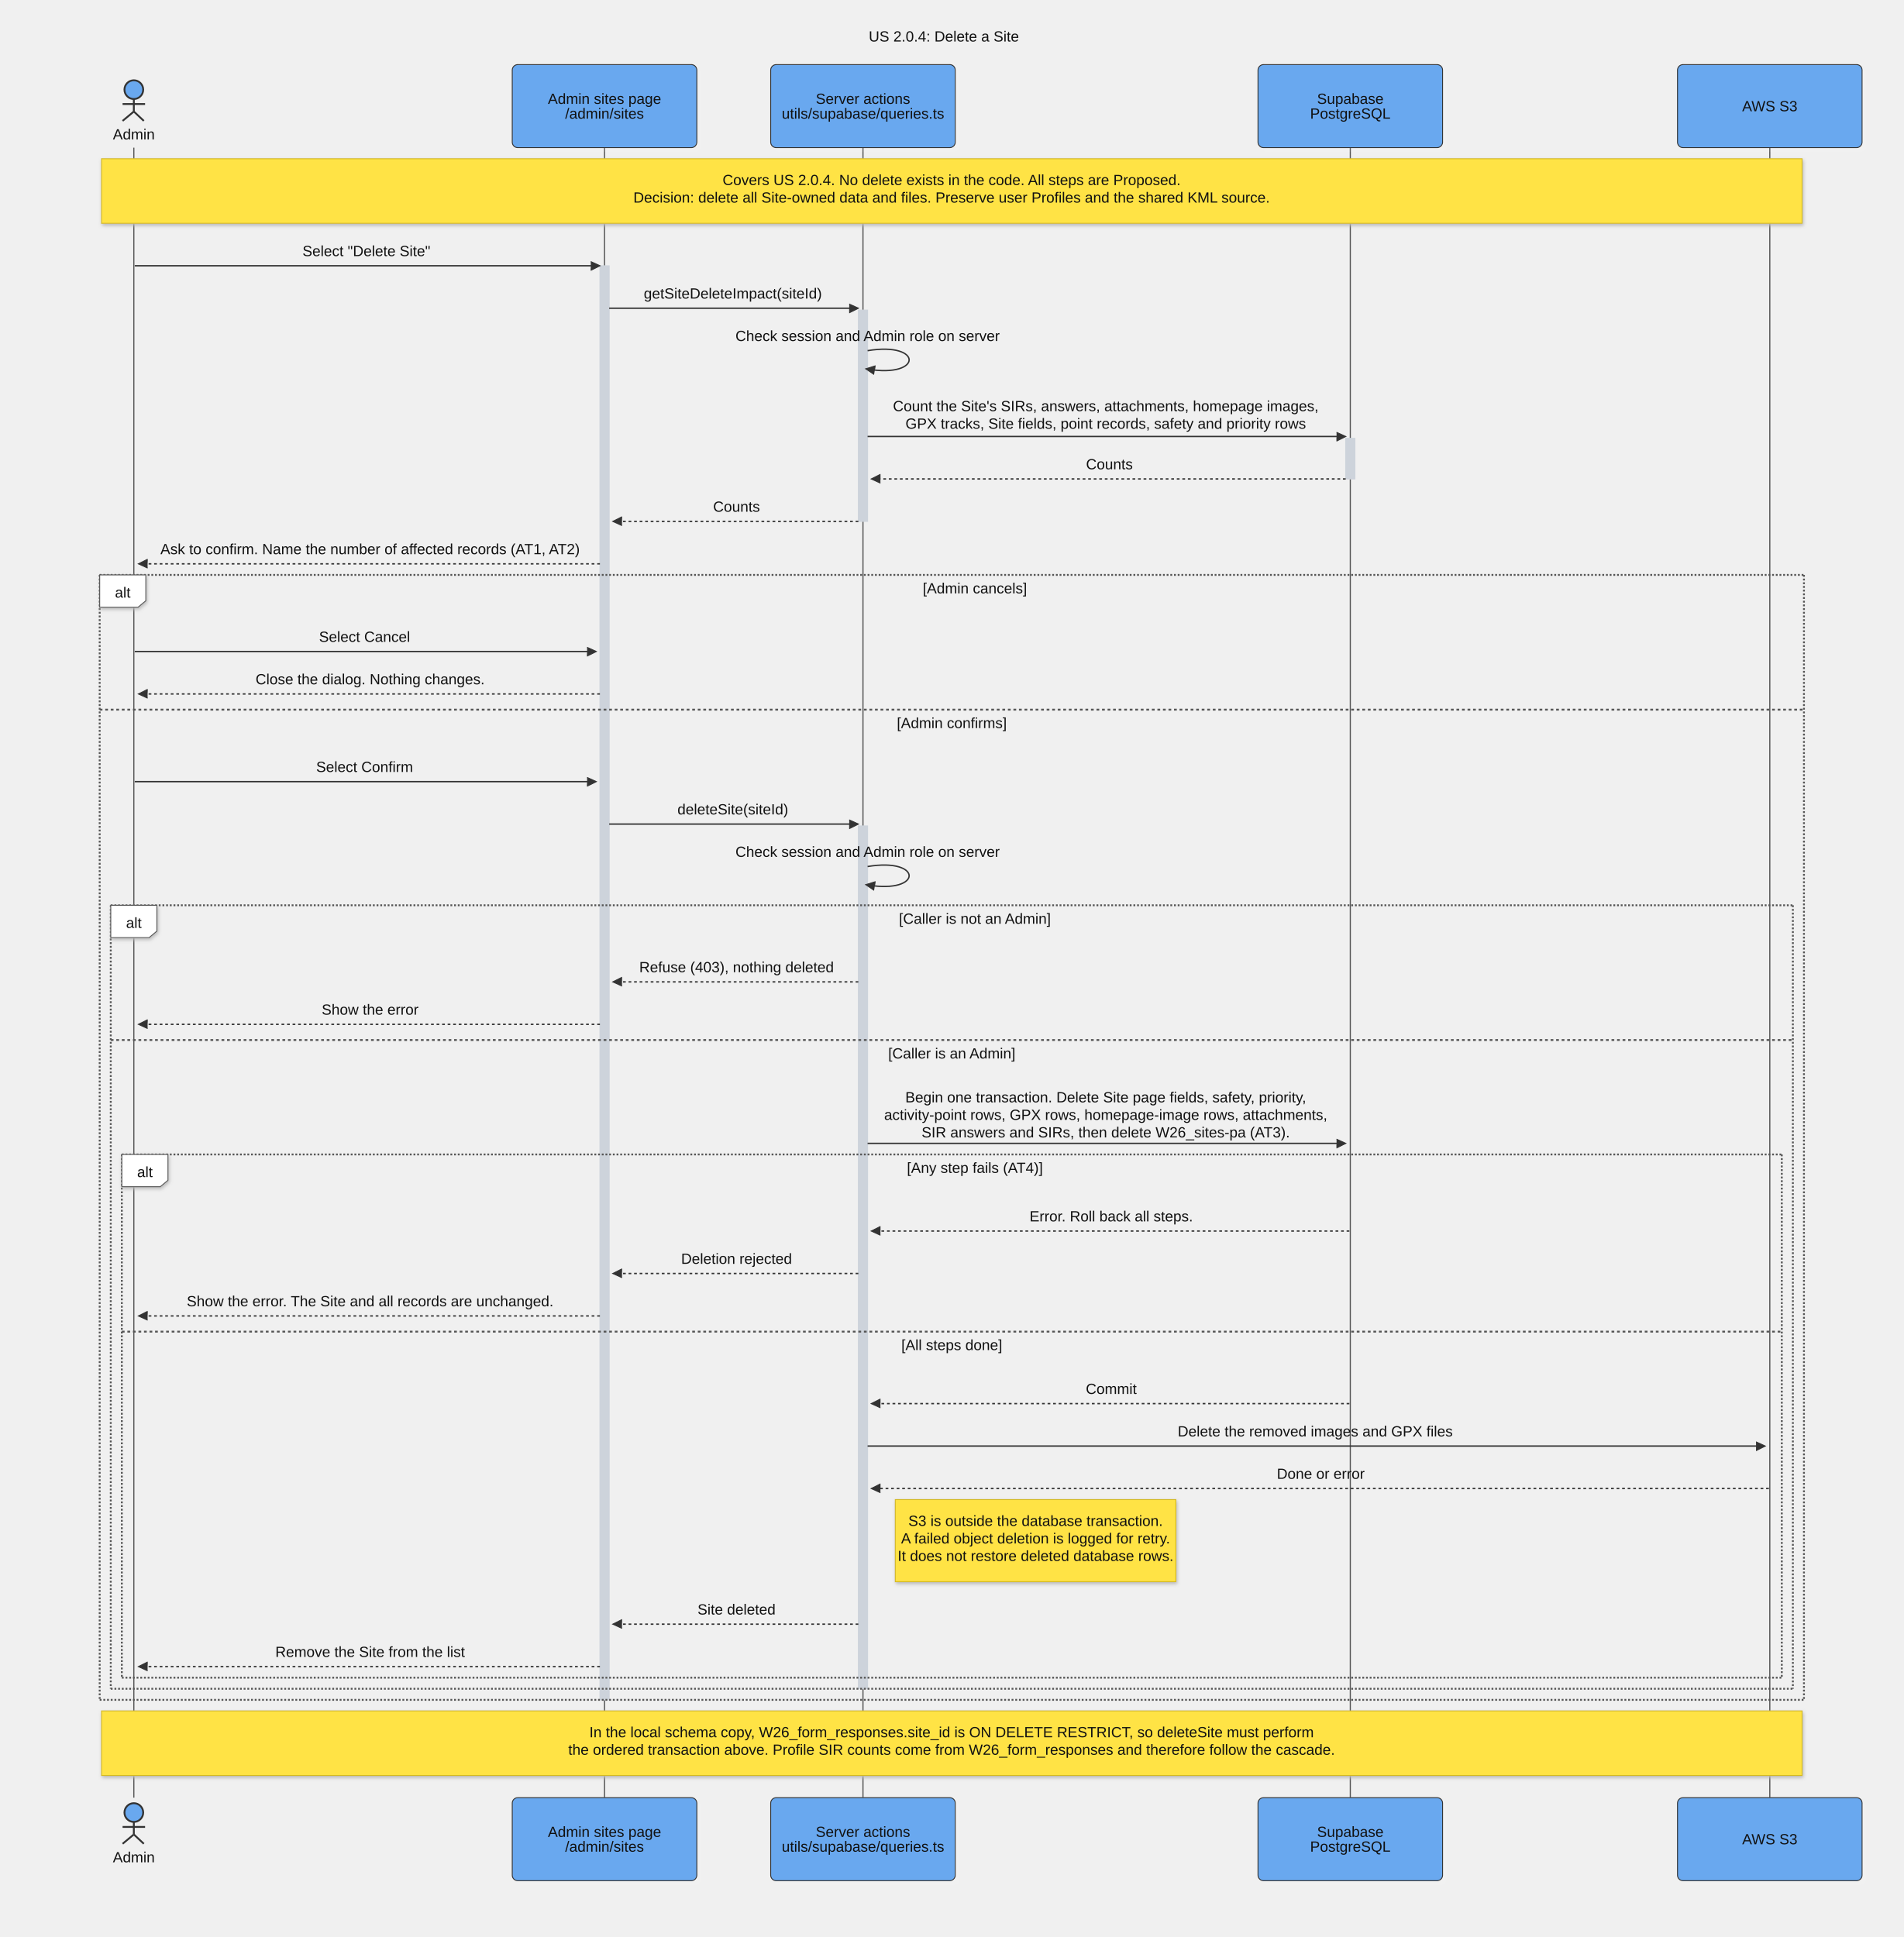
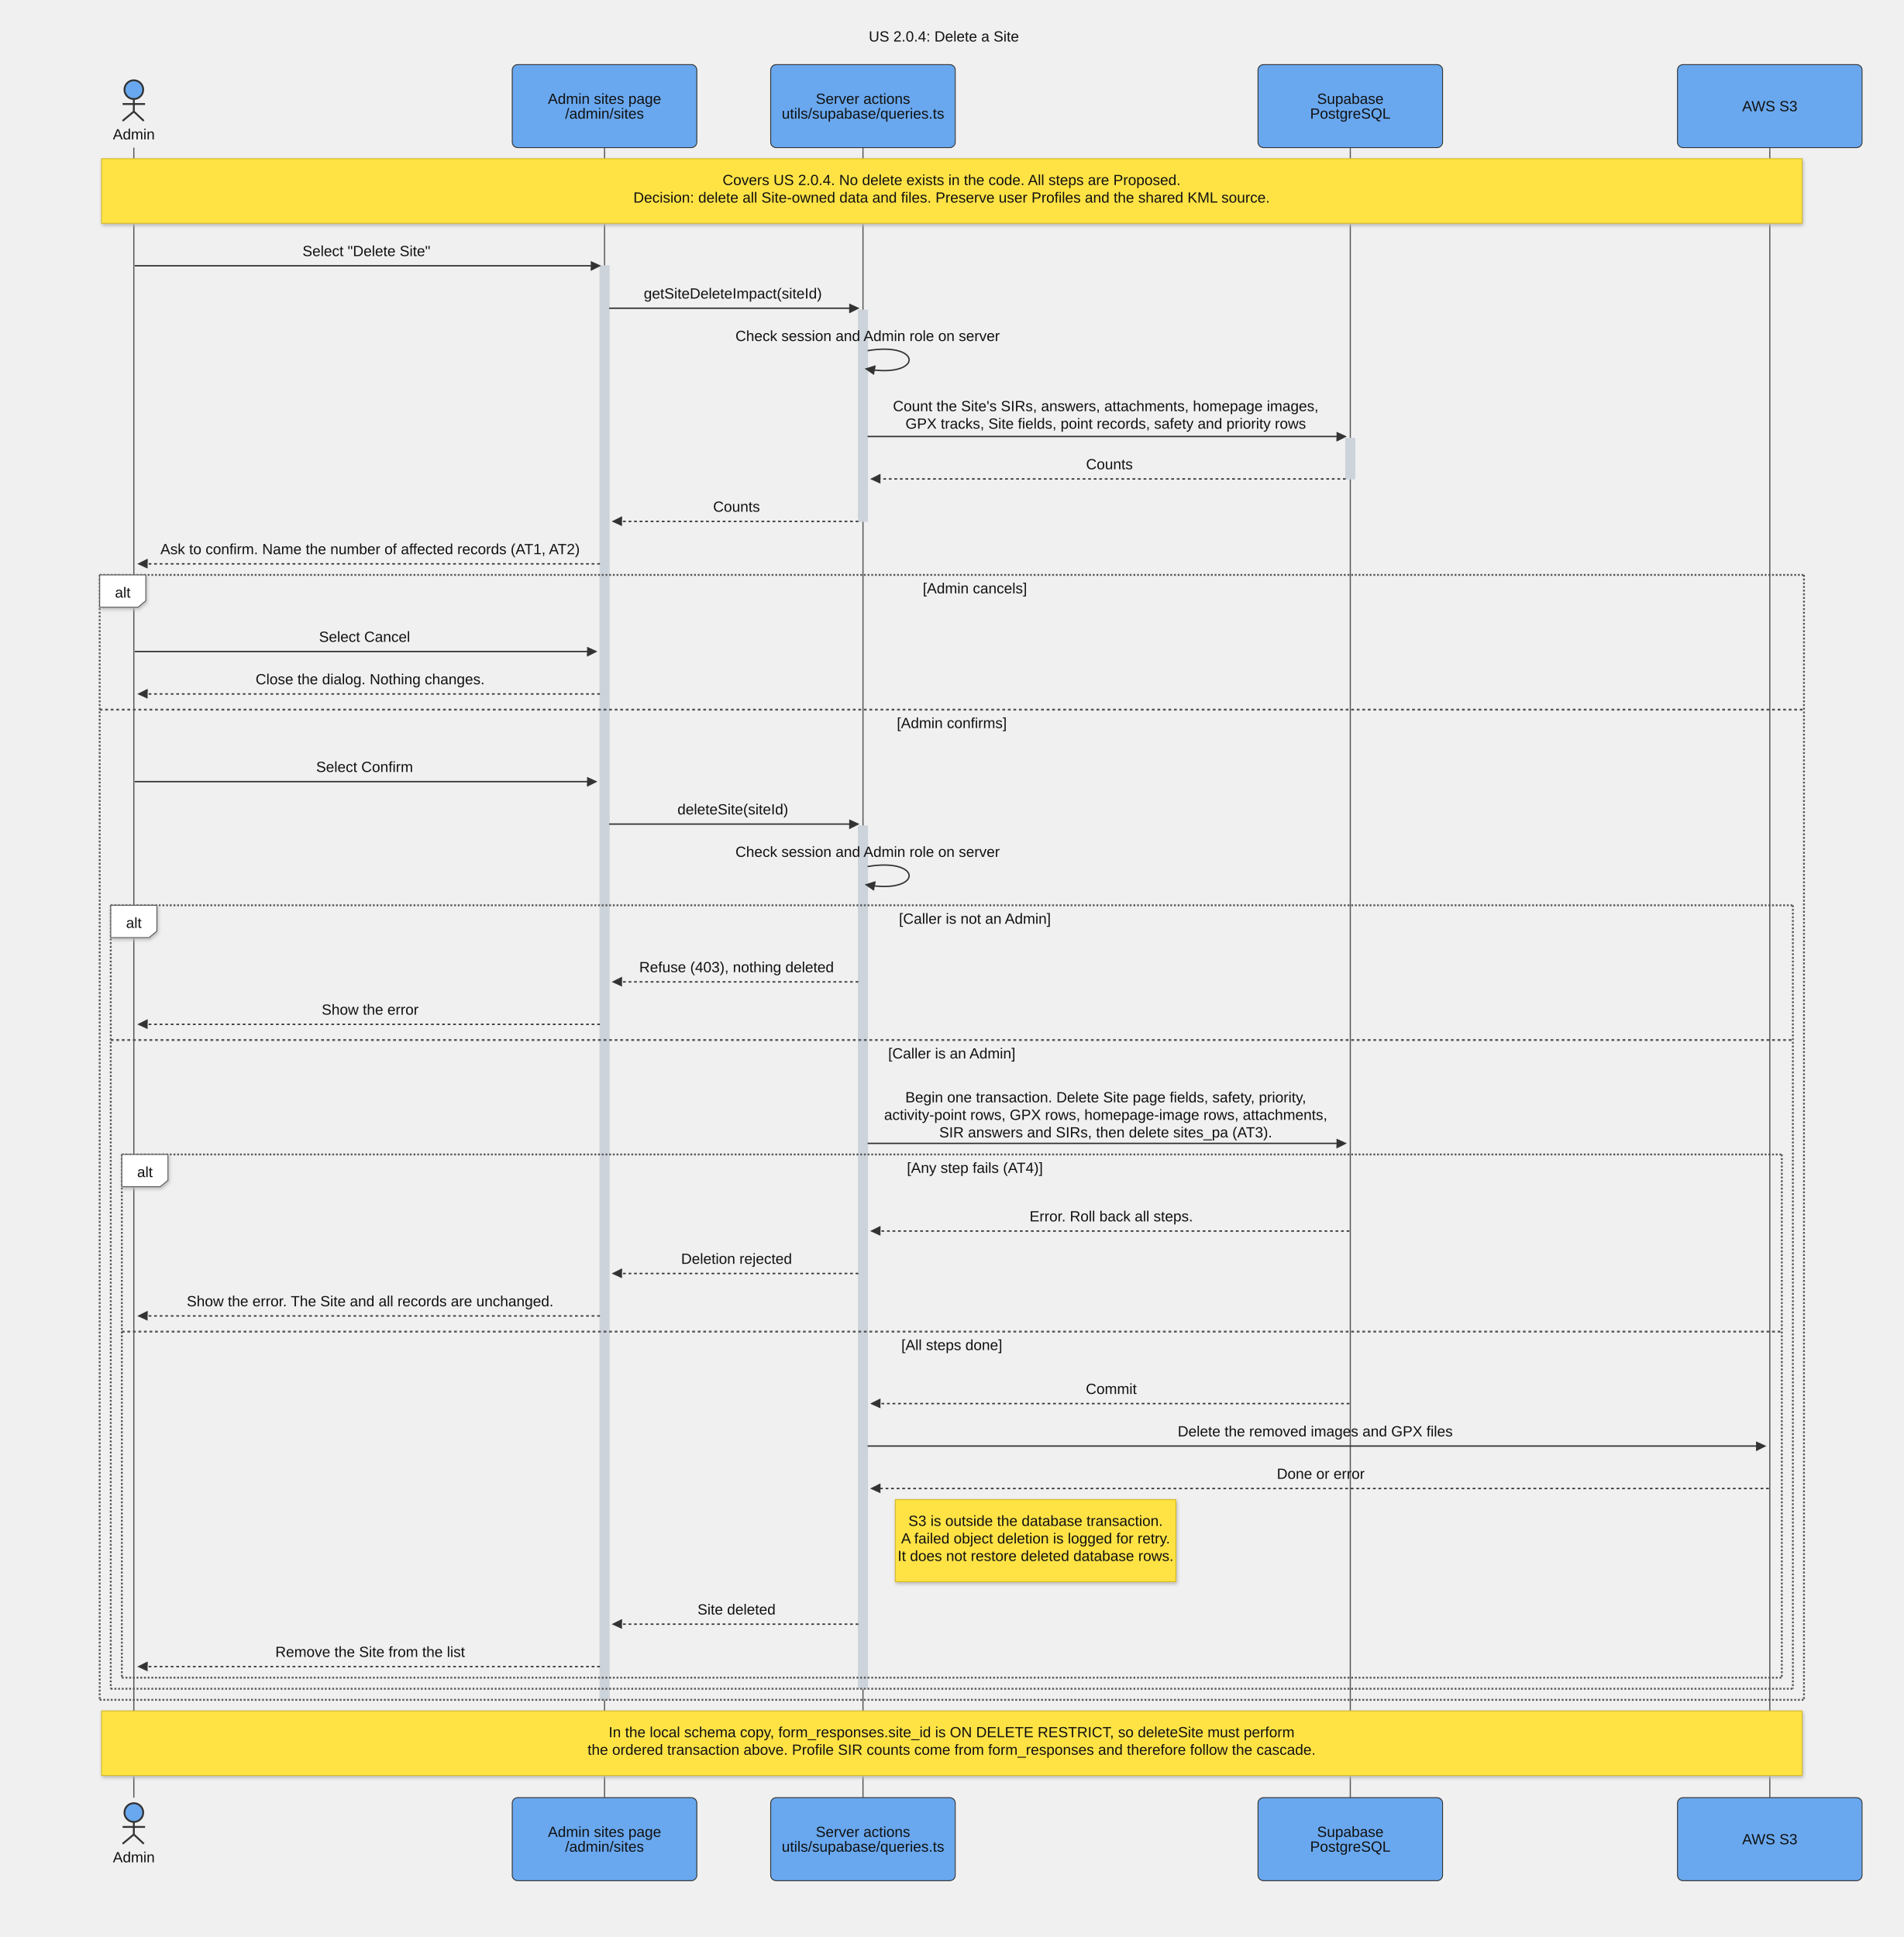
<svg xmlns="http://www.w3.org/2000/svg" id="my-svg" width="100%" style="max-width: 2062.5px; background-color: white;" viewBox="-45 -70 2062.5 2099" role="graphics-document document" aria-roledescription="sequence">
  <g>
    <rect x="1772.5" y="1878" fill="#eaeaea" stroke="#666" width="200" height="90" name="S3" rx="6" ry="6" class="actor actor-bottom" data-look="neo" filter="url(#my-svg-drop-shadow)" />
    <text x="1872.5" y="1923" dominant-baseline="central" alignment-baseline="central" class="actor actor-box" style="text-anchor: middle; font-size: 16px; font-weight: 400;">
      <tspan x="1872.5" dy="0">AWS S3</tspan>
    </text>
  </g>
  <g>
    <rect x="1318" y="1878" fill="#eaeaea" stroke="#666" width="200" height="90" name="DB" rx="6" ry="6" class="actor actor-bottom" data-look="neo" filter="url(#my-svg-drop-shadow)" />
    <text x="1418" y="1923" dominant-baseline="central" alignment-baseline="central" class="actor actor-box" style="text-anchor: middle; font-size: 16px; font-weight: 400;">
      <tspan x="1418" dy="-8">Supabase</tspan>
    </text>
    <text x="1418" y="1923" dominant-baseline="central" alignment-baseline="central" class="actor actor-box" style="text-anchor: middle; font-size: 16px; font-weight: 400;">
      <tspan x="1418" dy="8">PostgreSQL</tspan>
    </text>
  </g>
  <g>
    <rect x="790" y="1878" fill="#eaeaea" stroke="#666" width="200" height="90" name="Actions" rx="6" ry="6" class="actor actor-bottom" data-look="neo" filter="url(#my-svg-drop-shadow)" />
    <text x="890" y="1923" dominant-baseline="central" alignment-baseline="central" class="actor actor-box" style="text-anchor: middle; font-size: 16px; font-weight: 400;">
      <tspan x="890" dy="-8">Server actions</tspan>
    </text>
    <text x="890" y="1923" dominant-baseline="central" alignment-baseline="central" class="actor actor-box" style="text-anchor: middle; font-size: 16px; font-weight: 400;">
      <tspan x="890" dy="8">utils/supabase/queries.ts</tspan>
    </text>
  </g>
  <g>
    <rect x="510" y="1878" fill="#eaeaea" stroke="#666" width="200" height="90" name="Page" rx="6" ry="6" class="actor actor-bottom" data-look="neo" filter="url(#my-svg-drop-shadow)" />
    <text x="610" y="1923" dominant-baseline="central" alignment-baseline="central" class="actor actor-box" style="text-anchor: middle; font-size: 16px; font-weight: 400;">
      <tspan x="610" dy="-8">Admin sites page</tspan>
    </text>
    <text x="610" y="1923" dominant-baseline="central" alignment-baseline="central" class="actor actor-box" style="text-anchor: middle; font-size: 16px; font-weight: 400;">
      <tspan x="610" dy="8">/admin/sites</tspan>
    </text>
  </g>
  <g />
  <g>
    <line id="actor4" x1="1872.5" y1="90" x2="1872.5" y2="1878" class="actor-line 200" stroke-width="0.5px" stroke="#999" name="S3" data-et="life-line" data-id="S3" />
    <g id="root-4" data-look="neo" data-et="participant" data-type="participant" data-id="S3">
      <rect x="1772.5" y="0" fill="#eaeaea" stroke="#666" width="200" height="90" name="S3" rx="6" ry="6" class="actor actor-top" data-look="neo" filter="url(#my-svg-drop-shadow)" />
      <text x="1872.5" y="45" dominant-baseline="central" alignment-baseline="central" class="actor actor-box" style="text-anchor: middle; font-size: 16px; font-weight: 400;">
        <tspan x="1872.5" dy="0">AWS S3</tspan>
      </text>
    </g>
  </g>
  <g>
    <line id="actor3" x1="1418" y1="90" x2="1418" y2="1878" class="actor-line 200" stroke-width="0.5px" stroke="#999" name="DB" data-et="life-line" data-id="DB" />
    <g id="root-3" data-look="neo" data-et="participant" data-type="participant" data-id="DB">
      <rect x="1318" y="0" fill="#eaeaea" stroke="#666" width="200" height="90" name="DB" rx="6" ry="6" class="actor actor-top" data-look="neo" filter="url(#my-svg-drop-shadow)" />
      <text x="1418" y="45" dominant-baseline="central" alignment-baseline="central" class="actor actor-box" style="text-anchor: middle; font-size: 16px; font-weight: 400;">
        <tspan x="1418" dy="-8">Supabase</tspan>
      </text>
      <text x="1418" y="45" dominant-baseline="central" alignment-baseline="central" class="actor actor-box" style="text-anchor: middle; font-size: 16px; font-weight: 400;">
        <tspan x="1418" dy="8">PostgreSQL</tspan>
      </text>
    </g>
  </g>
  <g>
    <line id="actor2" x1="890" y1="90" x2="890" y2="1878" class="actor-line 200" stroke-width="0.5px" stroke="#999" name="Actions" data-et="life-line" data-id="Actions" />
    <g id="root-2" data-look="neo" data-et="participant" data-type="participant" data-id="Actions">
      <rect x="790" y="0" fill="#eaeaea" stroke="#666" width="200" height="90" name="Actions" rx="6" ry="6" class="actor actor-top" data-look="neo" filter="url(#my-svg-drop-shadow)" />
      <text x="890" y="45" dominant-baseline="central" alignment-baseline="central" class="actor actor-box" style="text-anchor: middle; font-size: 16px; font-weight: 400;">
        <tspan x="890" dy="-8">Server actions</tspan>
      </text>
      <text x="890" y="45" dominant-baseline="central" alignment-baseline="central" class="actor actor-box" style="text-anchor: middle; font-size: 16px; font-weight: 400;">
        <tspan x="890" dy="8">utils/supabase/queries.ts</tspan>
      </text>
    </g>
  </g>
  <g>
    <line id="actor1" x1="610" y1="90" x2="610" y2="1878" class="actor-line 200" stroke-width="0.5px" stroke="#999" name="Page" data-et="life-line" data-id="Page" />
    <g id="root-1" data-look="neo" data-et="participant" data-type="participant" data-id="Page">
      <rect x="510" y="0" fill="#eaeaea" stroke="#666" width="200" height="90" name="Page" rx="6" ry="6" class="actor actor-top" data-look="neo" filter="url(#my-svg-drop-shadow)" />
      <text x="610" y="45" dominant-baseline="central" alignment-baseline="central" class="actor actor-box" style="text-anchor: middle; font-size: 16px; font-weight: 400;">
        <tspan x="610" dy="-8">Admin sites page</tspan>
      </text>
      <text x="610" y="45" dominant-baseline="central" alignment-baseline="central" class="actor actor-box" style="text-anchor: middle; font-size: 16px; font-weight: 400;">
        <tspan x="610" dy="8">/admin/sites</tspan>
      </text>
    </g>
  </g>
  <g>
    <line id="actor0" x1="100" y1="90" x2="100" y2="1878" class="actor-line 200" stroke-width="0.5px" stroke="#999" name="Admin" data-et="life-line" data-id="Admin" />
  </g>
  <style>#my-svg{font-family:"trebuchet ms",verdana,arial,sans-serif;font-size:16px;fill:#111111;}@keyframes edge-animation-frame{from{stroke-dashoffset:0;}}@keyframes dash{to{stroke-dashoffset:0;}}#my-svg .edge-animation-slow{stroke-dasharray:9,5!important;stroke-dashoffset:900;animation:dash 50s linear infinite;stroke-linecap:round;}#my-svg .edge-animation-fast{stroke-dasharray:9,5!important;stroke-dashoffset:900;animation:dash 20s linear infinite;stroke-linecap:round;}#my-svg .error-icon{fill:hsl(31.791, 80.723%, 72.451%);}#my-svg .error-text{fill:rgb(13.542, 66.864, 126.958);stroke:rgb(13.542, 66.864, 126.958);}#my-svg .edge-thickness-normal{stroke-width:1px;}#my-svg .edge-thickness-thick{stroke-width:3.5px;}#my-svg .edge-pattern-solid{stroke-dasharray:0;}#my-svg .edge-thickness-invisible{stroke-width:0;fill:none;}#my-svg .edge-pattern-dashed{stroke-dasharray:3;}#my-svg .edge-pattern-dotted{stroke-dasharray:2;}#my-svg .marker{fill:#000000;stroke:#000000;}#my-svg .marker.cross{stroke:#000000;}#my-svg svg{font-family:"trebuchet ms",verdana,arial,sans-serif;font-size:16px;}#my-svg p{margin:0;}#my-svg .actor{stroke:#333333;fill:#69a8ef;stroke-width:1;}#my-svg rect.actor.outer-path[data-look="neo"]{filter:drop-shadow( 1px 2px 2px rgba(185,185,185,1));}#my-svg rect.note[data-look="neo"]{stroke:#d4ba24;fill:#ffe344;filter:drop-shadow( 1px 2px 2px rgba(185,185,185,1));}#my-svg text.actor&gt;tspan{fill:#111111;stroke:none;}#my-svg .actor-line{stroke:#555555;}#my-svg .innerArc{stroke-width:1.5;stroke-dasharray:none;}#my-svg .messageLine0{stroke-width:1.5;stroke-dasharray:none;stroke:#333333;}#my-svg .messageLine1{stroke-width:1.5;stroke-dasharray:2,2;stroke:#333333;}#my-svg [id$="-arrowhead"] path{fill:#333333;stroke:#333333;}#my-svg .sequenceNumber{fill:#ffffff;}#my-svg [id$="-sequencenumber"]{fill:#333333;}#my-svg [id$="-crosshead"] path{fill:#333333;stroke:#333333;}#my-svg .messageText{fill:#111111;stroke:none;}#my-svg .labelBox{stroke:#555555;fill:#ffffff;filter:drop-shadow( 1px 2px 2px rgba(185,185,185,1));}#my-svg .labelText,#my-svg .labelText&gt;tspan{fill:#111111;stroke:none;}#my-svg .loopText,#my-svg .loopText&gt;tspan{fill:#111111;stroke:none;}#my-svg .sectionTitle,#my-svg .sectionTitle&gt;tspan{fill:#111111;stroke:none;}#my-svg .loopLine{stroke-width:2px;stroke-dasharray:2,2;stroke:#555555;fill:#555555;}#my-svg .note{stroke:#d4ba24;fill:#ffe344;}#my-svg .noteText,#my-svg .noteText&gt;tspan{fill:#111111;stroke:none;}#my-svg .activation0{fill:#cdd3db;stroke:#cdd3db;}#my-svg .activation1{fill:#cdd3db;stroke:#cdd3db;}#my-svg .activation2{fill:#cdd3db;stroke:#cdd3db;}#my-svg .actorPopupMenu{position:absolute;}#my-svg .actorPopupMenuPanel{position:absolute;fill:#69a8ef;box-shadow:0px 8px 16px 0px rgba(0,0,0,0.2);filter:drop-shadow(3px 5px 2px rgb(0 0 0 / 0.4));}#my-svg .actor-man circle,#my-svg line{fill:#69a8ef;stroke-width:2px;}#my-svg g rect.rect{filter:drop-shadow( 1px 2px 2px rgba(185,185,185,1));stroke:#333333;}#my-svg .node .neo-node{stroke:#333333;}#my-svg [data-look="neo"].node rect,#my-svg [data-look="neo"].cluster rect,#my-svg [data-look="neo"].node polygon{stroke:url(#my-svg-gradient);filter:drop-shadow( 1px 2px 2px rgba(185,185,185,1));}#my-svg [data-look="neo"].swimlane.cluster rect{filter:none;}#my-svg [data-look="neo"].node path{stroke:url(#my-svg-gradient);stroke-width:1px;}#my-svg [data-look="neo"].node .outer-path{filter:drop-shadow( 1px 2px 2px rgba(185,185,185,1));}#my-svg [data-look="neo"].node .neo-line path{stroke:#333333;filter:none;}#my-svg [data-look="neo"].node circle{stroke:url(#my-svg-gradient);filter:drop-shadow( 1px 2px 2px rgba(185,185,185,1));}#my-svg [data-look="neo"].node circle .state-start{fill:#000000;}#my-svg [data-look="neo"].icon-shape .icon{fill:url(#my-svg-gradient);filter:drop-shadow( 1px 2px 2px rgba(185,185,185,1));}#my-svg [data-look="neo"].icon-shape .icon-neo path{stroke:url(#my-svg-gradient);filter:drop-shadow( 1px 2px 2px rgba(185,185,185,1));}#my-svg .actor-line{stroke-dasharray:10,10!important;stroke-width:1.25px!important;}#my-svg :root{--mermaid-font-family:"trebuchet ms",verdana,arial,sans-serif;}</style>
  <g />
  <defs>
    <symbol id="my-svg-computer" width="24" height="24">
      <path transform="scale(.5)" d="M2 2v13h20v-13h-20zm18 11h-16v-9h16v9zm-10.228 6l.466-1h3.524l.467 1h-4.457zm14.228 3h-24l2-6h2.104l-1.33 4h18.45l-1.297-4h2.073l2 6zm-5-10h-14v-7h14v7z" />
    </symbol>
  </defs>
  <defs>
    <symbol id="my-svg-database" fill-rule="evenodd" clip-rule="evenodd">
      <path transform="scale(.5)" d="M12.258.001l.256.004.255.005.253.008.251.01.249.012.247.015.246.016.242.019.241.02.239.023.236.024.233.027.231.028.229.031.225.032.223.034.22.036.217.038.214.04.211.041.208.043.205.045.201.046.198.048.194.05.191.051.187.053.183.054.18.056.175.057.172.059.168.06.163.061.16.063.155.064.15.066.074.033.073.033.071.034.07.034.069.035.068.035.067.035.066.035.064.036.064.036.062.036.06.036.06.037.058.037.058.037.055.038.055.038.053.038.052.038.051.039.05.039.048.039.047.039.045.04.044.04.043.04.041.04.04.041.039.041.037.041.036.041.034.041.033.042.032.042.03.042.029.042.027.042.026.043.024.043.023.043.021.043.02.043.018.044.017.043.015.044.013.044.012.044.011.045.009.044.007.045.006.045.004.045.002.045.001.045v17l-.001.045-.002.045-.004.045-.006.045-.007.045-.009.044-.011.045-.012.044-.013.044-.015.044-.017.043-.018.044-.02.043-.021.043-.023.043-.024.043-.026.043-.027.042-.029.042-.03.042-.032.042-.033.042-.034.041-.036.041-.037.041-.039.041-.04.041-.041.04-.043.04-.044.04-.045.04-.047.039-.048.039-.05.039-.051.039-.052.038-.053.038-.055.038-.055.038-.058.037-.058.037-.06.037-.06.036-.062.036-.064.036-.064.036-.066.035-.067.035-.068.035-.069.035-.07.034-.071.034-.073.033-.074.033-.15.066-.155.064-.16.063-.163.061-.168.06-.172.059-.175.057-.18.056-.183.054-.187.053-.191.051-.194.05-.198.048-.201.046-.205.045-.208.043-.211.041-.214.04-.217.038-.22.036-.223.034-.225.032-.229.031-.231.028-.233.027-.236.024-.239.023-.241.02-.242.019-.246.016-.247.015-.249.012-.251.01-.253.008-.255.005-.256.004-.258.001-.258-.001-.256-.004-.255-.005-.253-.008-.251-.01-.249-.012-.247-.015-.245-.016-.243-.019-.241-.02-.238-.023-.236-.024-.234-.027-.231-.028-.228-.031-.226-.032-.223-.034-.22-.036-.217-.038-.214-.04-.211-.041-.208-.043-.204-.045-.201-.046-.198-.048-.195-.05-.19-.051-.187-.053-.184-.054-.179-.056-.176-.057-.172-.059-.167-.06-.164-.061-.159-.063-.155-.064-.151-.066-.074-.033-.072-.033-.072-.034-.07-.034-.069-.035-.068-.035-.067-.035-.066-.035-.064-.036-.063-.036-.062-.036-.061-.036-.06-.037-.058-.037-.057-.037-.056-.038-.055-.038-.053-.038-.052-.038-.051-.039-.049-.039-.049-.039-.046-.039-.046-.04-.044-.04-.043-.04-.041-.04-.04-.041-.039-.041-.037-.041-.036-.041-.034-.041-.033-.042-.032-.042-.03-.042-.029-.042-.027-.042-.026-.043-.024-.043-.023-.043-.021-.043-.02-.043-.018-.044-.017-.043-.015-.044-.013-.044-.012-.044-.011-.045-.009-.044-.007-.045-.006-.045-.004-.045-.002-.045-.001-.045v-17l.001-.045.002-.045.004-.045.006-.045.007-.045.009-.044.011-.045.012-.044.013-.044.015-.044.017-.043.018-.044.02-.043.021-.043.023-.043.024-.043.026-.043.027-.042.029-.042.03-.042.032-.042.033-.042.034-.041.036-.041.037-.041.039-.041.04-.041.041-.04.043-.04.044-.04.046-.04.046-.039.049-.039.049-.039.051-.039.052-.038.053-.038.055-.038.056-.038.057-.037.058-.037.06-.037.061-.036.062-.036.063-.036.064-.036.066-.035.067-.035.068-.035.069-.035.07-.034.072-.034.072-.033.074-.033.151-.066.155-.064.159-.063.164-.061.167-.06.172-.059.176-.057.179-.056.184-.054.187-.053.19-.051.195-.05.198-.048.201-.046.204-.045.208-.043.211-.041.214-.04.217-.038.22-.036.223-.034.226-.032.228-.031.231-.028.234-.027.236-.024.238-.023.241-.02.243-.019.245-.016.247-.015.249-.012.251-.01.253-.008.255-.005.256-.004.258-.001.258.001zm-9.258 20.499v.01l.001.021.003.021.004.022.005.021.006.022.007.022.009.023.01.022.011.023.012.023.013.023.015.023.016.024.017.023.018.024.019.024.021.024.022.025.023.024.024.025.052.049.056.05.061.051.066.051.07.051.075.051.079.052.084.052.088.052.092.052.097.052.102.051.105.052.11.052.114.051.119.051.123.051.127.05.131.05.135.05.139.048.144.049.147.047.152.047.155.047.16.045.163.045.167.043.171.043.176.041.178.041.183.039.187.039.19.037.194.035.197.035.202.033.204.031.209.03.212.029.216.027.219.025.222.024.226.021.23.02.233.018.236.016.24.015.243.012.246.01.249.008.253.005.256.004.259.001.26-.001.257-.004.254-.005.25-.008.247-.011.244-.012.241-.014.237-.016.233-.018.231-.021.226-.021.224-.024.22-.026.216-.027.212-.028.21-.031.205-.031.202-.034.198-.034.194-.036.191-.037.187-.039.183-.04.179-.04.175-.042.172-.043.168-.044.163-.045.16-.046.155-.046.152-.047.148-.048.143-.049.139-.049.136-.05.131-.05.126-.05.123-.051.118-.052.114-.051.11-.052.106-.052.101-.052.096-.052.092-.052.088-.053.083-.051.079-.052.074-.052.07-.051.065-.051.06-.051.056-.05.051-.05.023-.024.023-.025.021-.024.02-.024.019-.024.018-.024.017-.024.015-.023.014-.024.013-.023.012-.023.01-.023.01-.022.008-.022.006-.022.006-.022.004-.022.004-.021.001-.021.001-.021v-4.127l-.077.055-.08.053-.083.054-.085.053-.087.052-.09.052-.093.051-.095.05-.097.05-.1.049-.102.049-.105.048-.106.047-.109.047-.111.046-.114.045-.115.045-.118.044-.12.043-.122.042-.124.042-.126.041-.128.04-.13.04-.132.038-.134.038-.135.037-.138.037-.139.035-.142.035-.143.034-.144.033-.147.032-.148.031-.15.03-.151.03-.153.029-.154.027-.156.027-.158.026-.159.025-.161.024-.162.023-.163.022-.165.021-.166.02-.167.019-.169.018-.169.017-.171.016-.173.015-.173.014-.175.013-.175.012-.177.011-.178.01-.179.008-.179.008-.181.006-.182.005-.182.004-.184.003-.184.002h-.37l-.184-.002-.184-.003-.182-.004-.182-.005-.181-.006-.179-.008-.179-.008-.178-.01-.176-.011-.176-.012-.175-.013-.173-.014-.172-.015-.171-.016-.17-.017-.169-.018-.167-.019-.166-.02-.165-.021-.163-.022-.162-.023-.161-.024-.159-.025-.157-.026-.156-.027-.155-.027-.153-.029-.151-.03-.15-.03-.148-.031-.146-.032-.145-.033-.143-.034-.141-.035-.14-.035-.137-.037-.136-.037-.134-.038-.132-.038-.13-.04-.128-.04-.126-.041-.124-.042-.122-.042-.12-.044-.117-.043-.116-.045-.113-.045-.112-.046-.109-.047-.106-.047-.105-.048-.102-.049-.1-.049-.097-.05-.095-.05-.093-.052-.09-.051-.087-.052-.085-.053-.083-.054-.08-.054-.077-.054v4.127zm0-5.654v.011l.001.021.003.021.004.021.005.022.006.022.007.022.009.022.01.022.011.023.012.023.013.023.015.024.016.023.017.024.018.024.019.024.021.024.022.024.023.025.024.024.052.05.056.05.061.05.066.051.07.051.075.052.079.051.084.052.088.052.092.052.097.052.102.052.105.052.11.051.114.051.119.052.123.05.127.051.131.05.135.049.139.049.144.048.147.048.152.047.155.046.16.045.163.045.167.044.171.042.176.042.178.04.183.04.187.038.19.037.194.036.197.034.202.033.204.032.209.03.212.028.216.027.219.025.222.024.226.022.23.02.233.018.236.016.24.014.243.012.246.01.249.008.253.006.256.003.259.001.26-.001.257-.003.254-.006.25-.008.247-.01.244-.012.241-.015.237-.016.233-.018.231-.02.226-.022.224-.024.22-.025.216-.027.212-.029.21-.03.205-.032.202-.033.198-.035.194-.036.191-.037.187-.039.183-.039.179-.041.175-.042.172-.043.168-.044.163-.045.16-.045.155-.047.152-.047.148-.048.143-.048.139-.05.136-.049.131-.05.126-.051.123-.051.118-.051.114-.052.11-.052.106-.052.101-.052.096-.052.092-.052.088-.052.083-.052.079-.052.074-.051.07-.052.065-.051.06-.05.056-.051.051-.049.023-.025.023-.024.021-.025.02-.024.019-.024.018-.024.017-.024.015-.023.014-.023.013-.024.012-.022.01-.023.01-.023.008-.022.006-.022.006-.022.004-.021.004-.022.001-.021.001-.021v-4.139l-.077.054-.08.054-.083.054-.085.052-.087.053-.09.051-.093.051-.095.051-.097.05-.1.049-.102.049-.105.048-.106.047-.109.047-.111.046-.114.045-.115.044-.118.044-.12.044-.122.042-.124.042-.126.041-.128.04-.13.039-.132.039-.134.038-.135.037-.138.036-.139.036-.142.035-.143.033-.144.033-.147.033-.148.031-.15.03-.151.03-.153.028-.154.028-.156.027-.158.026-.159.025-.161.024-.162.023-.163.022-.165.021-.166.02-.167.019-.169.018-.169.017-.171.016-.173.015-.173.014-.175.013-.175.012-.177.011-.178.009-.179.009-.179.007-.181.007-.182.005-.182.004-.184.003-.184.002h-.37l-.184-.002-.184-.003-.182-.004-.182-.005-.181-.007-.179-.007-.179-.009-.178-.009-.176-.011-.176-.012-.175-.013-.173-.014-.172-.015-.171-.016-.17-.017-.169-.018-.167-.019-.166-.02-.165-.021-.163-.022-.162-.023-.161-.024-.159-.025-.157-.026-.156-.027-.155-.028-.153-.028-.151-.03-.15-.03-.148-.031-.146-.033-.145-.033-.143-.033-.141-.035-.14-.036-.137-.036-.136-.037-.134-.038-.132-.039-.13-.039-.128-.04-.126-.041-.124-.042-.122-.043-.12-.043-.117-.044-.116-.044-.113-.046-.112-.046-.109-.046-.106-.047-.105-.048-.102-.049-.1-.049-.097-.05-.095-.051-.093-.051-.09-.051-.087-.053-.085-.052-.083-.054-.08-.054-.077-.054v4.139zm0-5.666v.011l.001.02.003.022.004.021.005.022.006.021.007.022.009.023.01.022.011.023.012.023.013.023.015.023.016.024.017.024.018.023.019.024.021.025.022.024.023.024.024.025.052.05.056.05.061.05.066.051.07.051.075.052.079.051.084.052.088.052.092.052.097.052.102.052.105.051.11.052.114.051.119.051.123.051.127.05.131.05.135.05.139.049.144.048.147.048.152.047.155.046.16.045.163.045.167.043.171.043.176.042.178.04.183.04.187.038.19.037.194.036.197.034.202.033.204.032.209.03.212.028.216.027.219.025.222.024.226.021.23.02.233.018.236.017.24.014.243.012.246.01.249.008.253.006.256.003.259.001.26-.001.257-.003.254-.006.25-.008.247-.01.244-.013.241-.014.237-.016.233-.018.231-.02.226-.022.224-.024.22-.025.216-.027.212-.029.21-.03.205-.032.202-.033.198-.035.194-.036.191-.037.187-.039.183-.039.179-.041.175-.042.172-.043.168-.044.163-.045.16-.045.155-.047.152-.047.148-.048.143-.049.139-.049.136-.049.131-.051.126-.05.123-.051.118-.052.114-.051.11-.052.106-.052.101-.052.096-.052.092-.052.088-.052.083-.052.079-.052.074-.052.07-.051.065-.051.06-.051.056-.05.051-.049.023-.025.023-.025.021-.024.02-.024.019-.024.018-.024.017-.024.015-.023.014-.024.013-.023.012-.023.01-.022.01-.023.008-.022.006-.022.006-.022.004-.022.004-.021.001-.021.001-.021v-4.153l-.077.054-.08.054-.083.053-.085.053-.087.053-.09.051-.093.051-.095.051-.097.05-.1.049-.102.048-.105.048-.106.048-.109.046-.111.046-.114.046-.115.044-.118.044-.12.043-.122.043-.124.042-.126.041-.128.04-.13.039-.132.039-.134.038-.135.037-.138.036-.139.036-.142.034-.143.034-.144.033-.147.032-.148.032-.15.03-.151.03-.153.028-.154.028-.156.027-.158.026-.159.024-.161.024-.162.023-.163.023-.165.021-.166.02-.167.019-.169.018-.169.017-.171.016-.173.015-.173.014-.175.013-.175.012-.177.01-.178.01-.179.009-.179.007-.181.006-.182.006-.182.004-.184.003-.184.001-.185.001-.185-.001-.184-.001-.184-.003-.182-.004-.182-.006-.181-.006-.179-.007-.179-.009-.178-.01-.176-.01-.176-.012-.175-.013-.173-.014-.172-.015-.171-.016-.17-.017-.169-.018-.167-.019-.166-.02-.165-.021-.163-.023-.162-.023-.161-.024-.159-.024-.157-.026-.156-.027-.155-.028-.153-.028-.151-.03-.15-.03-.148-.032-.146-.032-.145-.033-.143-.034-.141-.034-.14-.036-.137-.036-.136-.037-.134-.038-.132-.039-.13-.039-.128-.041-.126-.041-.124-.041-.122-.043-.12-.043-.117-.044-.116-.044-.113-.046-.112-.046-.109-.046-.106-.048-.105-.048-.102-.048-.1-.05-.097-.049-.095-.051-.093-.051-.09-.052-.087-.052-.085-.053-.083-.053-.08-.054-.077-.054v4.153zm8.74-8.179l-.257.004-.254.005-.25.008-.247.011-.244.012-.241.014-.237.016-.233.018-.231.021-.226.022-.224.023-.22.026-.216.027-.212.028-.21.031-.205.032-.202.033-.198.034-.194.036-.191.038-.187.038-.183.04-.179.041-.175.042-.172.043-.168.043-.163.045-.16.046-.155.046-.152.048-.148.048-.143.048-.139.049-.136.05-.131.05-.126.051-.123.051-.118.051-.114.052-.11.052-.106.052-.101.052-.096.052-.092.052-.088.052-.083.052-.079.052-.074.051-.07.052-.065.051-.06.05-.056.05-.051.05-.023.025-.023.024-.021.024-.02.025-.019.024-.018.024-.017.023-.015.024-.014.023-.013.023-.012.023-.01.023-.01.022-.008.022-.006.023-.006.021-.004.022-.004.021-.001.021-.001.021.001.021.001.021.004.021.004.022.006.021.006.023.008.022.01.022.01.023.012.023.013.023.014.023.015.024.017.023.018.024.019.024.02.025.021.024.023.024.023.025.051.05.056.05.06.05.065.051.07.052.074.051.079.052.083.052.088.052.092.052.096.052.101.052.106.052.11.052.114.052.118.051.123.051.126.051.131.05.136.05.139.049.143.048.148.048.152.048.155.046.16.046.163.045.168.043.172.043.175.042.179.041.183.04.187.038.191.038.194.036.198.034.202.033.205.032.21.031.212.028.216.027.22.026.224.023.226.022.231.021.233.018.237.016.241.014.244.012.247.011.25.008.254.005.257.004.26.001.26-.001.257-.004.254-.005.25-.008.247-.011.244-.012.241-.014.237-.016.233-.018.231-.021.226-.022.224-.023.22-.026.216-.027.212-.028.21-.031.205-.032.202-.033.198-.034.194-.036.191-.038.187-.038.183-.04.179-.041.175-.042.172-.043.168-.043.163-.045.16-.046.155-.046.152-.048.148-.048.143-.048.139-.049.136-.05.131-.05.126-.051.123-.051.118-.051.114-.052.11-.052.106-.052.101-.052.096-.052.092-.052.088-.052.083-.052.079-.052.074-.051.07-.052.065-.051.06-.05.056-.05.051-.05.023-.025.023-.024.021-.024.02-.025.019-.024.018-.024.017-.023.015-.024.014-.023.013-.023.012-.023.01-.023.01-.022.008-.022.006-.023.006-.021.004-.022.004-.021.001-.021.001-.021-.001-.021-.001-.021-.004-.021-.004-.022-.006-.021-.006-.023-.008-.022-.01-.022-.01-.023-.012-.023-.013-.023-.014-.023-.015-.024-.017-.023-.018-.024-.019-.024-.02-.025-.021-.024-.023-.024-.023-.025-.051-.05-.056-.05-.06-.05-.065-.051-.07-.052-.074-.051-.079-.052-.083-.052-.088-.052-.092-.052-.096-.052-.101-.052-.106-.052-.11-.052-.114-.052-.118-.051-.123-.051-.126-.051-.131-.05-.136-.05-.139-.049-.143-.048-.148-.048-.152-.048-.155-.046-.16-.046-.163-.045-.168-.043-.172-.043-.175-.042-.179-.041-.183-.04-.187-.038-.191-.038-.194-.036-.198-.034-.202-.033-.205-.032-.21-.031-.212-.028-.216-.027-.22-.026-.224-.023-.226-.022-.231-.021-.233-.018-.237-.016-.241-.014-.244-.012-.247-.011-.25-.008-.254-.005-.257-.004-.26-.001-.26.001z" />
    </symbol>
  </defs>
  <defs>
    <symbol id="my-svg-clock" width="24" height="24">
      <path transform="scale(.5)" d="M12 2c5.514 0 10 4.486 10 10s-4.486 10-10 10-10-4.486-10-10 4.486-10 10-10zm0-2c-6.627 0-12 5.373-12 12s5.373 12 12 12 12-5.373 12-12-5.373-12-12-12zm5.848 12.459c.202.038.202.333.001.372-1.907.361-6.045 1.111-6.547 1.111-.719 0-1.301-.582-1.301-1.301 0-.512.77-5.447 1.125-7.445.034-.192.312-.181.343.014l.985 6.238 5.394 1.011z" />
    </symbol>
  </defs>
  <defs>
    <marker id="my-svg-arrowhead" refX="7.9" refY="5" markerUnits="userSpaceOnUse" markerWidth="12" markerHeight="12" orient="auto-start-reverse">
      <path d="M -1 0 L 10 5 L 0 10 z" />
    </marker>
  </defs>
  <defs>
    <marker id="my-svg-crosshead" markerWidth="15" markerHeight="8" orient="auto" refX="4" refY="4.5">
      <path fill="none" stroke="#000000" stroke-width="1pt" d="M 1,2 L 6,7 M 6,2 L 1,7" style="stroke-dasharray: 0, 0;" />
    </marker>
  </defs>
  <defs>
    <marker id="my-svg-filled-head" refX="15.5" refY="7" markerWidth="20" markerHeight="28" orient="auto">
      <path d="M 18,7 L9,13 L14,7 L9,1 Z" />
    </marker>
  </defs>
  <defs>
    <marker id="my-svg-sequencenumber" refX="15" refY="15" markerWidth="60" markerHeight="40" orient="auto">
      <circle cx="15" cy="15" r="6" />
    </marker>
  </defs>
  <defs>
    <marker id="my-svg-solidTopArrowHead" refX="7.9" refY="7.25" markerUnits="userSpaceOnUse" markerWidth="12" markerHeight="12" orient="auto-start-reverse">
      <path d="M 0 0 L 10 8 L 0 8 z" />
    </marker>
  </defs>
  <defs>
    <marker id="my-svg-solidBottomArrowHead" refX="7.9" refY="0.75" markerUnits="userSpaceOnUse" markerWidth="12" markerHeight="12" orient="auto-start-reverse">
      <path d="M 0 0 L 10 0 L 0 8 z" />
    </marker>
  </defs>
  <defs>
    <marker id="my-svg-stickTopArrowHead" refX="7.5" refY="7" markerUnits="userSpaceOnUse" markerWidth="12" markerHeight="12" orient="auto-start-reverse">
      <path d="M 0 0 L 7 7" stroke="black" stroke-width="1.5" fill="none" />
    </marker>
  </defs>
  <defs>
    <marker id="my-svg-stickBottomArrowHead" refX="7.5" refY="0" markerUnits="userSpaceOnUse" markerWidth="12" markerHeight="12" orient="auto-start-reverse">
      <path d="M 0 7 L 7 0" stroke="black" stroke-width="1.5" fill="none" />
    </marker>
  </defs>
  <defs>
    <filter id="my-svg-drop-shadow" height="130%" width="130%">
      <feDropShadow dx="4" dy="4" stdDeviation="0" flood-opacity="0.06" flood-color="#FFFFFF" />
    </filter>
  </defs>
  <g data-et="note" data-id="i1">
    <rect x="65" y="102" fill="#EDF2AE" stroke="#666" width="1842.5" height="70" class="note" data-look="neo" />
    <text x="986" y="110" text-anchor="middle" dominant-baseline="middle" alignment-baseline="middle" class="noteText" dy="1em" style="font-size: 16px; font-weight: 400;">
      <tspan x="986">Covers US 2.0.4. No delete exists in the code. All steps are Proposed.</tspan>
    </text>
    <text x="986" y="129" text-anchor="middle" dominant-baseline="middle" alignment-baseline="middle" class="noteText" dy="1em" style="font-size: 16px; font-weight: 400;">
      <tspan x="986">Decision: delete all Site-owned data and files. Preserve user Profiles and the shared KML source.</tspan>
    </text>
  </g>
  <g>
    <rect x="605" y="218" fill="#EDF2AE" stroke="#666" width="10" height="1554" class="activation0" data-look="neo" />
  </g>
  <g>
    <rect x="885" y="266" fill="#EDF2AE" stroke="#666" width="10" height="229" class="activation0" data-look="neo" />
  </g>
  <g>
    <rect x="1413" y="405" fill="#EDF2AE" stroke="#666" width="10" height="44" class="activation0" data-look="neo" />
  </g>
  <g>
    <rect x="885" y="825" fill="#EDF2AE" stroke="#666" width="10" height="935" class="activation0" data-look="neo" />
  </g>
  <g data-et="note" data-id="i35">
    <rect x="925" y="1555" fill="#EDF2AE" stroke="#666" width="304" height="89" class="note" data-look="neo" />
    <text x="1077" y="1563" text-anchor="middle" dominant-baseline="middle" alignment-baseline="middle" class="noteText" dy="1em" style="font-size: 16px; font-weight: 400;">
      <tspan x="1077">S3 is outside the database transaction.</tspan>
    </text>
    <text x="1077" y="1582" text-anchor="middle" dominant-baseline="middle" alignment-baseline="middle" class="noteText" dy="1em" style="font-size: 16px; font-weight: 400;">
      <tspan x="1077">A failed object deletion is logged for retry.</tspan>
    </text>
    <text x="1077" y="1601" text-anchor="middle" dominant-baseline="middle" alignment-baseline="middle" class="noteText" dy="1em" style="font-size: 16px; font-weight: 400;">
      <tspan x="1077">It does not restore deleted database rows.</tspan>
    </text>
  </g>
  <g data-et="control-structure" data-id="i38">
    <line x1="87" y1="1181" x2="1885.5" y2="1181" class="loopLine" />
    <line x1="1885.5" y1="1181" x2="1885.5" y2="1748" class="loopLine" />
    <line x1="87" y1="1748" x2="1885.5" y2="1748" class="loopLine" />
    <line x1="87" y1="1181" x2="87" y2="1748" class="loopLine" />
    <line x1="87" y1="1373" x2="1885.5" y2="1373" class="loopLine" style="stroke-dasharray: 3, 3;" />
    <polygon points="87,1181 137,1181 137,1209 128.6,1216 87,1216" class="labelBox" />
    <text x="112" y="1201" text-anchor="middle" dominant-baseline="middle" alignment-baseline="middle" class="labelText" style="font-size: 16px; font-weight: 400;">alt</text>
    <text x="1011.25" y="1201" text-anchor="middle" class="loopText" style="font-size: 16px; font-weight: 400;">
      <tspan x="1011.25">[Any step fails (AT4)]</tspan>
    </text>
    <text x="986.25" y="1393" text-anchor="middle" class="sectionTitle" style="font-size: 16px; font-weight: 400;">[All steps done]</text>
  </g>
  <g data-et="control-structure" data-id="i39">
    <line x1="75" y1="911" x2="1897.5" y2="911" class="loopLine" />
    <line x1="1897.5" y1="911" x2="1897.5" y2="1760" class="loopLine" />
    <line x1="75" y1="1760" x2="1897.5" y2="1760" class="loopLine" />
    <line x1="75" y1="911" x2="75" y2="1760" class="loopLine" />
    <line x1="75" y1="1057" x2="1897.5" y2="1057" class="loopLine" style="stroke-dasharray: 3, 3;" />
    <polygon points="75,911 125,911 125,939 116.6,946 75,946" class="labelBox" />
    <text x="100" y="931" text-anchor="middle" dominant-baseline="middle" alignment-baseline="middle" class="labelText" style="font-size: 16px; font-weight: 400;">alt</text>
    <text x="1011.25" y="931" text-anchor="middle" class="loopText" style="font-size: 16px; font-weight: 400;">
      <tspan x="1011.25">[Caller is not an Admin]</tspan>
    </text>
    <text x="986.25" y="1077" text-anchor="middle" class="sectionTitle" style="font-size: 16px; font-weight: 400;">[Caller is an Admin]</text>
  </g>
  <g data-et="control-structure" data-id="i41">
    <line x1="63" y1="553" x2="1909.5" y2="553" class="loopLine" />
    <line x1="1909.5" y1="553" x2="1909.5" y2="1772" class="loopLine" />
    <line x1="63" y1="1772" x2="1909.5" y2="1772" class="loopLine" />
    <line x1="63" y1="553" x2="63" y2="1772" class="loopLine" />
    <line x1="63" y1="699" x2="1909.5" y2="699" class="loopLine" style="stroke-dasharray: 3, 3;" />
    <polygon points="63,553 113,553 113,581 104.6,588 63,588" class="labelBox" />
    <text x="88" y="573" text-anchor="middle" dominant-baseline="middle" alignment-baseline="middle" class="labelText" style="font-size: 16px; font-weight: 400;">alt</text>
    <text x="1011.25" y="573" text-anchor="middle" class="loopText" style="font-size: 16px; font-weight: 400;">
      <tspan x="1011.25">[Admin cancels]</tspan>
    </text>
    <text x="986.25" y="719" text-anchor="middle" class="sectionTitle" style="font-size: 16px; font-weight: 400;">[Admin confirms]</text>
  </g>
  <g data-et="note" data-id="i43">
    <rect x="65" y="1784" fill="#EDF2AE" stroke="#666" width="1842.5" height="70" class="note" data-look="neo" />
    <text x="986" y="1792" text-anchor="middle" dominant-baseline="middle" alignment-baseline="middle" class="noteText" dy="1em" style="font-size: 16px; font-weight: 400;">
-       <tspan x="986">In the local schema copy, W26_form_responses.site_id is ON DELETE RESTRICT, so deleteSite must perform</tspan>
+       <tspan x="986">In the local schema copy, form_responses.site_id is ON DELETE RESTRICT, so deleteSite must perform</tspan>
    </text>
    <text x="986" y="1811" text-anchor="middle" dominant-baseline="middle" alignment-baseline="middle" class="noteText" dy="1em" style="font-size: 16px; font-weight: 400;">
-       <tspan x="986">the ordered transaction above. Profile SIR counts come from W26_form_responses and therefore follow the cascade.</tspan>
+       <tspan x="986">the ordered transaction above. Profile SIR counts come from form_responses and therefore follow the cascade.</tspan>
    </text>
  </g>
  <g class="actor-man actor-top" name="Admin" data-et="participant" data-type="actor" data-id="Admin" style="stroke: rgb(51, 51, 51);">
    <line id="actor-man-torso0" x1="100" y1="37.308" x2="100" y2="50.846" />
    <line id="actor-man-arms0" x1="87.815" y1="42.723" x2="112.185" y2="42.723" />
    <line x1="87.815" y1="61" x2="100" y2="50.846" />
    <line x1="100" y1="50.846" x2="110.831" y2="61" />
    <circle cx="100" cy="27.154" r="10.154" width="200" height="90" />
    <text x="100" y="75.5" dominant-baseline="central" alignment-baseline="central" class="actor actor-man" style="text-anchor: middle; font-size: 16px; font-weight: 400;">
      <tspan x="100" dy="0">Admin</tspan>
    </text>
  </g>
  <text x="352" y="187" text-anchor="middle" dominant-baseline="middle" alignment-baseline="middle" class="messageText" dy="1em" style="font-size: 16px; font-weight: 400;">Select "Delete Site"</text>
  <line x1="101" y1="218" x2="603" y2="218" class="messageLine0" data-et="message" data-id="i2" data-from="Admin" data-to="Page" stroke-width="2" stroke="none" marker-end="url(#my-svg-arrowhead)" style="fill: none;" />
  <text x="749" y="233" text-anchor="middle" dominant-baseline="middle" alignment-baseline="middle" class="messageText" dy="1em" style="font-size: 16px; font-weight: 400;">getSiteDeleteImpact(siteId)</text>
  <line x1="615" y1="264" x2="883" y2="264" class="messageLine0" data-et="message" data-id="i4" data-from="Page" data-to="Actions" stroke-width="2" stroke="none" marker-end="url(#my-svg-arrowhead)" style="fill: none;" />
  <text x="895" y="279" text-anchor="middle" dominant-baseline="middle" alignment-baseline="middle" class="messageText" dy="1em" style="font-size: 16px; font-weight: 400;">Check session and Admin role on server</text>
  <path d="M 895,310 C 955,300 955,340 895,330" class="messageLine0" data-et="message" data-id="i6" data-from="Actions" data-to="Actions" stroke-width="2" stroke="none" marker-end="url(#my-svg-arrowhead)" style="fill: none;" />
  <text x="1153" y="355" text-anchor="middle" dominant-baseline="middle" alignment-baseline="middle" class="messageText" dy="1em" style="font-size: 16px; font-weight: 400;">Count the Site's SIRs, answers, attachments, homepage images,</text>
  <text x="1153" y="374" text-anchor="middle" dominant-baseline="middle" alignment-baseline="middle" class="messageText" dy="1em" style="font-size: 16px; font-weight: 400;">GPX tracks, Site fields, point records, safety and priority rows</text>
  <line x1="895" y1="403" x2="1411" y2="403" class="messageLine0" data-et="message" data-id="i7" data-from="Actions" data-to="DB" stroke-width="2" stroke="none" marker-end="url(#my-svg-arrowhead)" style="fill: none;" />
  <text x="1157" y="418" text-anchor="middle" dominant-baseline="middle" alignment-baseline="middle" class="messageText" dy="1em" style="font-size: 16px; font-weight: 400;">Counts</text>
  <line x1="1413" y1="449" x2="901" y2="449" class="messageLine1" data-et="message" data-id="i9" data-from="DB" data-to="Actions" stroke-width="2" stroke="none" marker-end="url(#my-svg-arrowhead)" style="stroke-dasharray: 3, 3; fill: none;" />
  <text x="753" y="464" text-anchor="middle" dominant-baseline="middle" alignment-baseline="middle" class="messageText" dy="1em" style="font-size: 16px; font-weight: 400;">Counts</text>
  <line x1="885" y1="495" x2="621" y2="495" class="messageLine1" data-et="message" data-id="i11" data-from="Actions" data-to="Page" stroke-width="2" stroke="none" marker-end="url(#my-svg-arrowhead)" style="stroke-dasharray: 3, 3; fill: none;" />
  <text x="356" y="510" text-anchor="middle" dominant-baseline="middle" alignment-baseline="middle" class="messageText" dy="1em" style="font-size: 16px; font-weight: 400;">Ask to confirm. Name the number of affected records (AT1, AT2)</text>
  <line x1="605" y1="541" x2="107" y2="541" class="messageLine1" data-et="message" data-id="i13" data-from="Page" data-to="Admin" stroke-width="2" stroke="none" marker-end="url(#my-svg-arrowhead)" style="stroke-dasharray: 3, 3; fill: none;" />
  <text x="350" y="605" text-anchor="middle" dominant-baseline="middle" alignment-baseline="middle" class="messageText" dy="1em" style="font-size: 16px; font-weight: 400;">Select Cancel</text>
  <line x1="101" y1="636" x2="599" y2="636" class="messageLine0" data-et="message" data-id="i15" data-from="Admin" data-to="Page" stroke-width="2" stroke="none" marker-end="url(#my-svg-arrowhead)" style="fill: none;" />
  <text x="356" y="651" text-anchor="middle" dominant-baseline="middle" alignment-baseline="middle" class="messageText" dy="1em" style="font-size: 16px; font-weight: 400;">Close the dialog. Nothing changes.</text>
  <line x1="605" y1="682" x2="107" y2="682" class="messageLine1" data-et="message" data-id="i16" data-from="Page" data-to="Admin" stroke-width="2" stroke="none" marker-end="url(#my-svg-arrowhead)" style="stroke-dasharray: 3, 3; fill: none;" />
  <text x="350" y="746" text-anchor="middle" dominant-baseline="middle" alignment-baseline="middle" class="messageText" dy="1em" style="font-size: 16px; font-weight: 400;">Select Confirm</text>
  <line x1="101" y1="777" x2="599" y2="777" class="messageLine0" data-et="message" data-id="i18" data-from="Admin" data-to="Page" stroke-width="2" stroke="none" marker-end="url(#my-svg-arrowhead)" style="fill: none;" />
  <text x="749" y="792" text-anchor="middle" dominant-baseline="middle" alignment-baseline="middle" class="messageText" dy="1em" style="font-size: 16px; font-weight: 400;">deleteSite(siteId)</text>
  <line x1="615" y1="823" x2="883" y2="823" class="messageLine0" data-et="message" data-id="i19" data-from="Page" data-to="Actions" stroke-width="2" stroke="none" marker-end="url(#my-svg-arrowhead)" style="fill: none;" />
  <text x="895" y="838" text-anchor="middle" dominant-baseline="middle" alignment-baseline="middle" class="messageText" dy="1em" style="font-size: 16px; font-weight: 400;">Check session and Admin role on server</text>
  <path d="M 895,869 C 955,859 955,899 895,889" class="messageLine0" data-et="message" data-id="i21" data-from="Actions" data-to="Actions" stroke-width="2" stroke="none" marker-end="url(#my-svg-arrowhead)" style="fill: none;" />
  <text x="753" y="963" text-anchor="middle" dominant-baseline="middle" alignment-baseline="middle" class="messageText" dy="1em" style="font-size: 16px; font-weight: 400;">Refuse (403), nothing deleted</text>
  <line x1="885" y1="994" x2="621" y2="994" class="messageLine1" data-et="message" data-id="i23" data-from="Actions" data-to="Page" stroke-width="2" stroke="none" marker-end="url(#my-svg-arrowhead)" style="stroke-dasharray: 3, 3; fill: none;" />
  <text x="356" y="1009" text-anchor="middle" dominant-baseline="middle" alignment-baseline="middle" class="messageText" dy="1em" style="font-size: 16px; font-weight: 400;">Show the error</text>
  <line x1="605" y1="1040" x2="107" y2="1040" class="messageLine1" data-et="message" data-id="i24" data-from="Page" data-to="Admin" stroke-width="2" stroke="none" marker-end="url(#my-svg-arrowhead)" style="stroke-dasharray: 3, 3; fill: none;" />
  <text x="1153" y="1104" text-anchor="middle" dominant-baseline="middle" alignment-baseline="middle" class="messageText" dy="1em" style="font-size: 16px; font-weight: 400;">Begin one transaction. Delete Site page fields, safety, priority,</text>
  <text x="1153" y="1123" text-anchor="middle" dominant-baseline="middle" alignment-baseline="middle" class="messageText" dy="1em" style="font-size: 16px; font-weight: 400;">activity-point rows, GPX rows, homepage-image rows, attachments,</text>
-   <text x="1153" y="1142" text-anchor="middle" dominant-baseline="middle" alignment-baseline="middle" class="messageText" dy="1em" style="font-size: 16px; font-weight: 400;">SIR answers and SIRs, then delete W26_sites-pa (AT3).</text>
+   <text x="1153" y="1142" text-anchor="middle" dominant-baseline="middle" alignment-baseline="middle" class="messageText" dy="1em" style="font-size: 16px; font-weight: 400;">SIR answers and SIRs, then delete sites_pa (AT3).</text>
  <line x1="895" y1="1169" x2="1411" y2="1169" class="messageLine0" data-et="message" data-id="i26" data-from="Actions" data-to="DB" stroke-width="2" stroke="none" marker-end="url(#my-svg-arrowhead)" style="fill: none;" />
  <text x="1159" y="1233" text-anchor="middle" dominant-baseline="middle" alignment-baseline="middle" class="messageText" dy="1em" style="font-size: 16px; font-weight: 400;">Error. Roll back all steps.</text>
  <line x1="1417" y1="1264" x2="901" y2="1264" class="messageLine1" data-et="message" data-id="i28" data-from="DB" data-to="Actions" stroke-width="2" stroke="none" marker-end="url(#my-svg-arrowhead)" style="stroke-dasharray: 3, 3; fill: none;" />
  <text x="753" y="1279" text-anchor="middle" dominant-baseline="middle" alignment-baseline="middle" class="messageText" dy="1em" style="font-size: 16px; font-weight: 400;">Deletion rejected</text>
  <line x1="885" y1="1310" x2="621" y2="1310" class="messageLine1" data-et="message" data-id="i29" data-from="Actions" data-to="Page" stroke-width="2" stroke="none" marker-end="url(#my-svg-arrowhead)" style="stroke-dasharray: 3, 3; fill: none;" />
  <text x="356" y="1325" text-anchor="middle" dominant-baseline="middle" alignment-baseline="middle" class="messageText" dy="1em" style="font-size: 16px; font-weight: 400;">Show the error. The Site and all records are unchanged.</text>
  <line x1="605" y1="1356" x2="107" y2="1356" class="messageLine1" data-et="message" data-id="i30" data-from="Page" data-to="Admin" stroke-width="2" stroke="none" marker-end="url(#my-svg-arrowhead)" style="stroke-dasharray: 3, 3; fill: none;" />
  <text x="1159" y="1420" text-anchor="middle" dominant-baseline="middle" alignment-baseline="middle" class="messageText" dy="1em" style="font-size: 16px; font-weight: 400;">Commit</text>
  <line x1="1417" y1="1451" x2="901" y2="1451" class="messageLine1" data-et="message" data-id="i32" data-from="DB" data-to="Actions" stroke-width="2" stroke="none" marker-end="url(#my-svg-arrowhead)" style="stroke-dasharray: 3, 3; fill: none;" />
  <text x="1380" y="1466" text-anchor="middle" dominant-baseline="middle" alignment-baseline="middle" class="messageText" dy="1em" style="font-size: 16px; font-weight: 400;">Delete the removed images and GPX files</text>
  <line x1="895" y1="1497" x2="1865.5" y2="1497" class="messageLine0" data-et="message" data-id="i33" data-from="Actions" data-to="S3" stroke-width="2" stroke="none" marker-end="url(#my-svg-arrowhead)" style="fill: none;" />
  <text x="1386" y="1512" text-anchor="middle" dominant-baseline="middle" alignment-baseline="middle" class="messageText" dy="1em" style="font-size: 16px; font-weight: 400;">Done or error</text>
  <line x1="1871.5" y1="1543" x2="901" y2="1543" class="messageLine1" data-et="message" data-id="i34" data-from="S3" data-to="Actions" stroke-width="2" stroke="none" marker-end="url(#my-svg-arrowhead)" style="stroke-dasharray: 3, 3; fill: none;" />
  <text x="753" y="1659" text-anchor="middle" dominant-baseline="middle" alignment-baseline="middle" class="messageText" dy="1em" style="font-size: 16px; font-weight: 400;">Site deleted</text>
  <line x1="885" y1="1690" x2="621" y2="1690" class="messageLine1" data-et="message" data-id="i36" data-from="Actions" data-to="Page" stroke-width="2" stroke="none" marker-end="url(#my-svg-arrowhead)" style="stroke-dasharray: 3, 3; fill: none;" />
  <text x="356" y="1705" text-anchor="middle" dominant-baseline="middle" alignment-baseline="middle" class="messageText" dy="1em" style="font-size: 16px; font-weight: 400;">Remove the Site from the list</text>
  <line x1="605" y1="1736" x2="107" y2="1736" class="messageLine1" data-et="message" data-id="i37" data-from="Page" data-to="Admin" stroke-width="2" stroke="none" marker-end="url(#my-svg-arrowhead)" style="stroke-dasharray: 3, 3; fill: none;" />
  <g class="actor-man actor-bottom" name="Admin" style="stroke: rgb(51, 51, 51);">
    <line id="actor-man-torso4" x1="100" y1="1904.308" x2="100" y2="1917.846" />
    <line id="actor-man-arms4" x1="87.815" y1="1909.723" x2="112.185" y2="1909.723" />
    <line x1="87.815" y1="1928" x2="100" y2="1917.846" />
    <line x1="100" y1="1917.846" x2="110.831" y2="1928" />
    <circle cx="100" cy="1894.154" r="10.154" width="200" height="90" />
    <text x="100" y="1942.5" dominant-baseline="central" alignment-baseline="central" class="actor actor-man" style="text-anchor: middle; font-size: 16px; font-weight: 400;">
      <tspan x="100" dy="0">Admin</tspan>
    </text>
  </g>
  <text x="896.25" y="-25">US 2.0.4: Delete a Site</text>
</svg>
